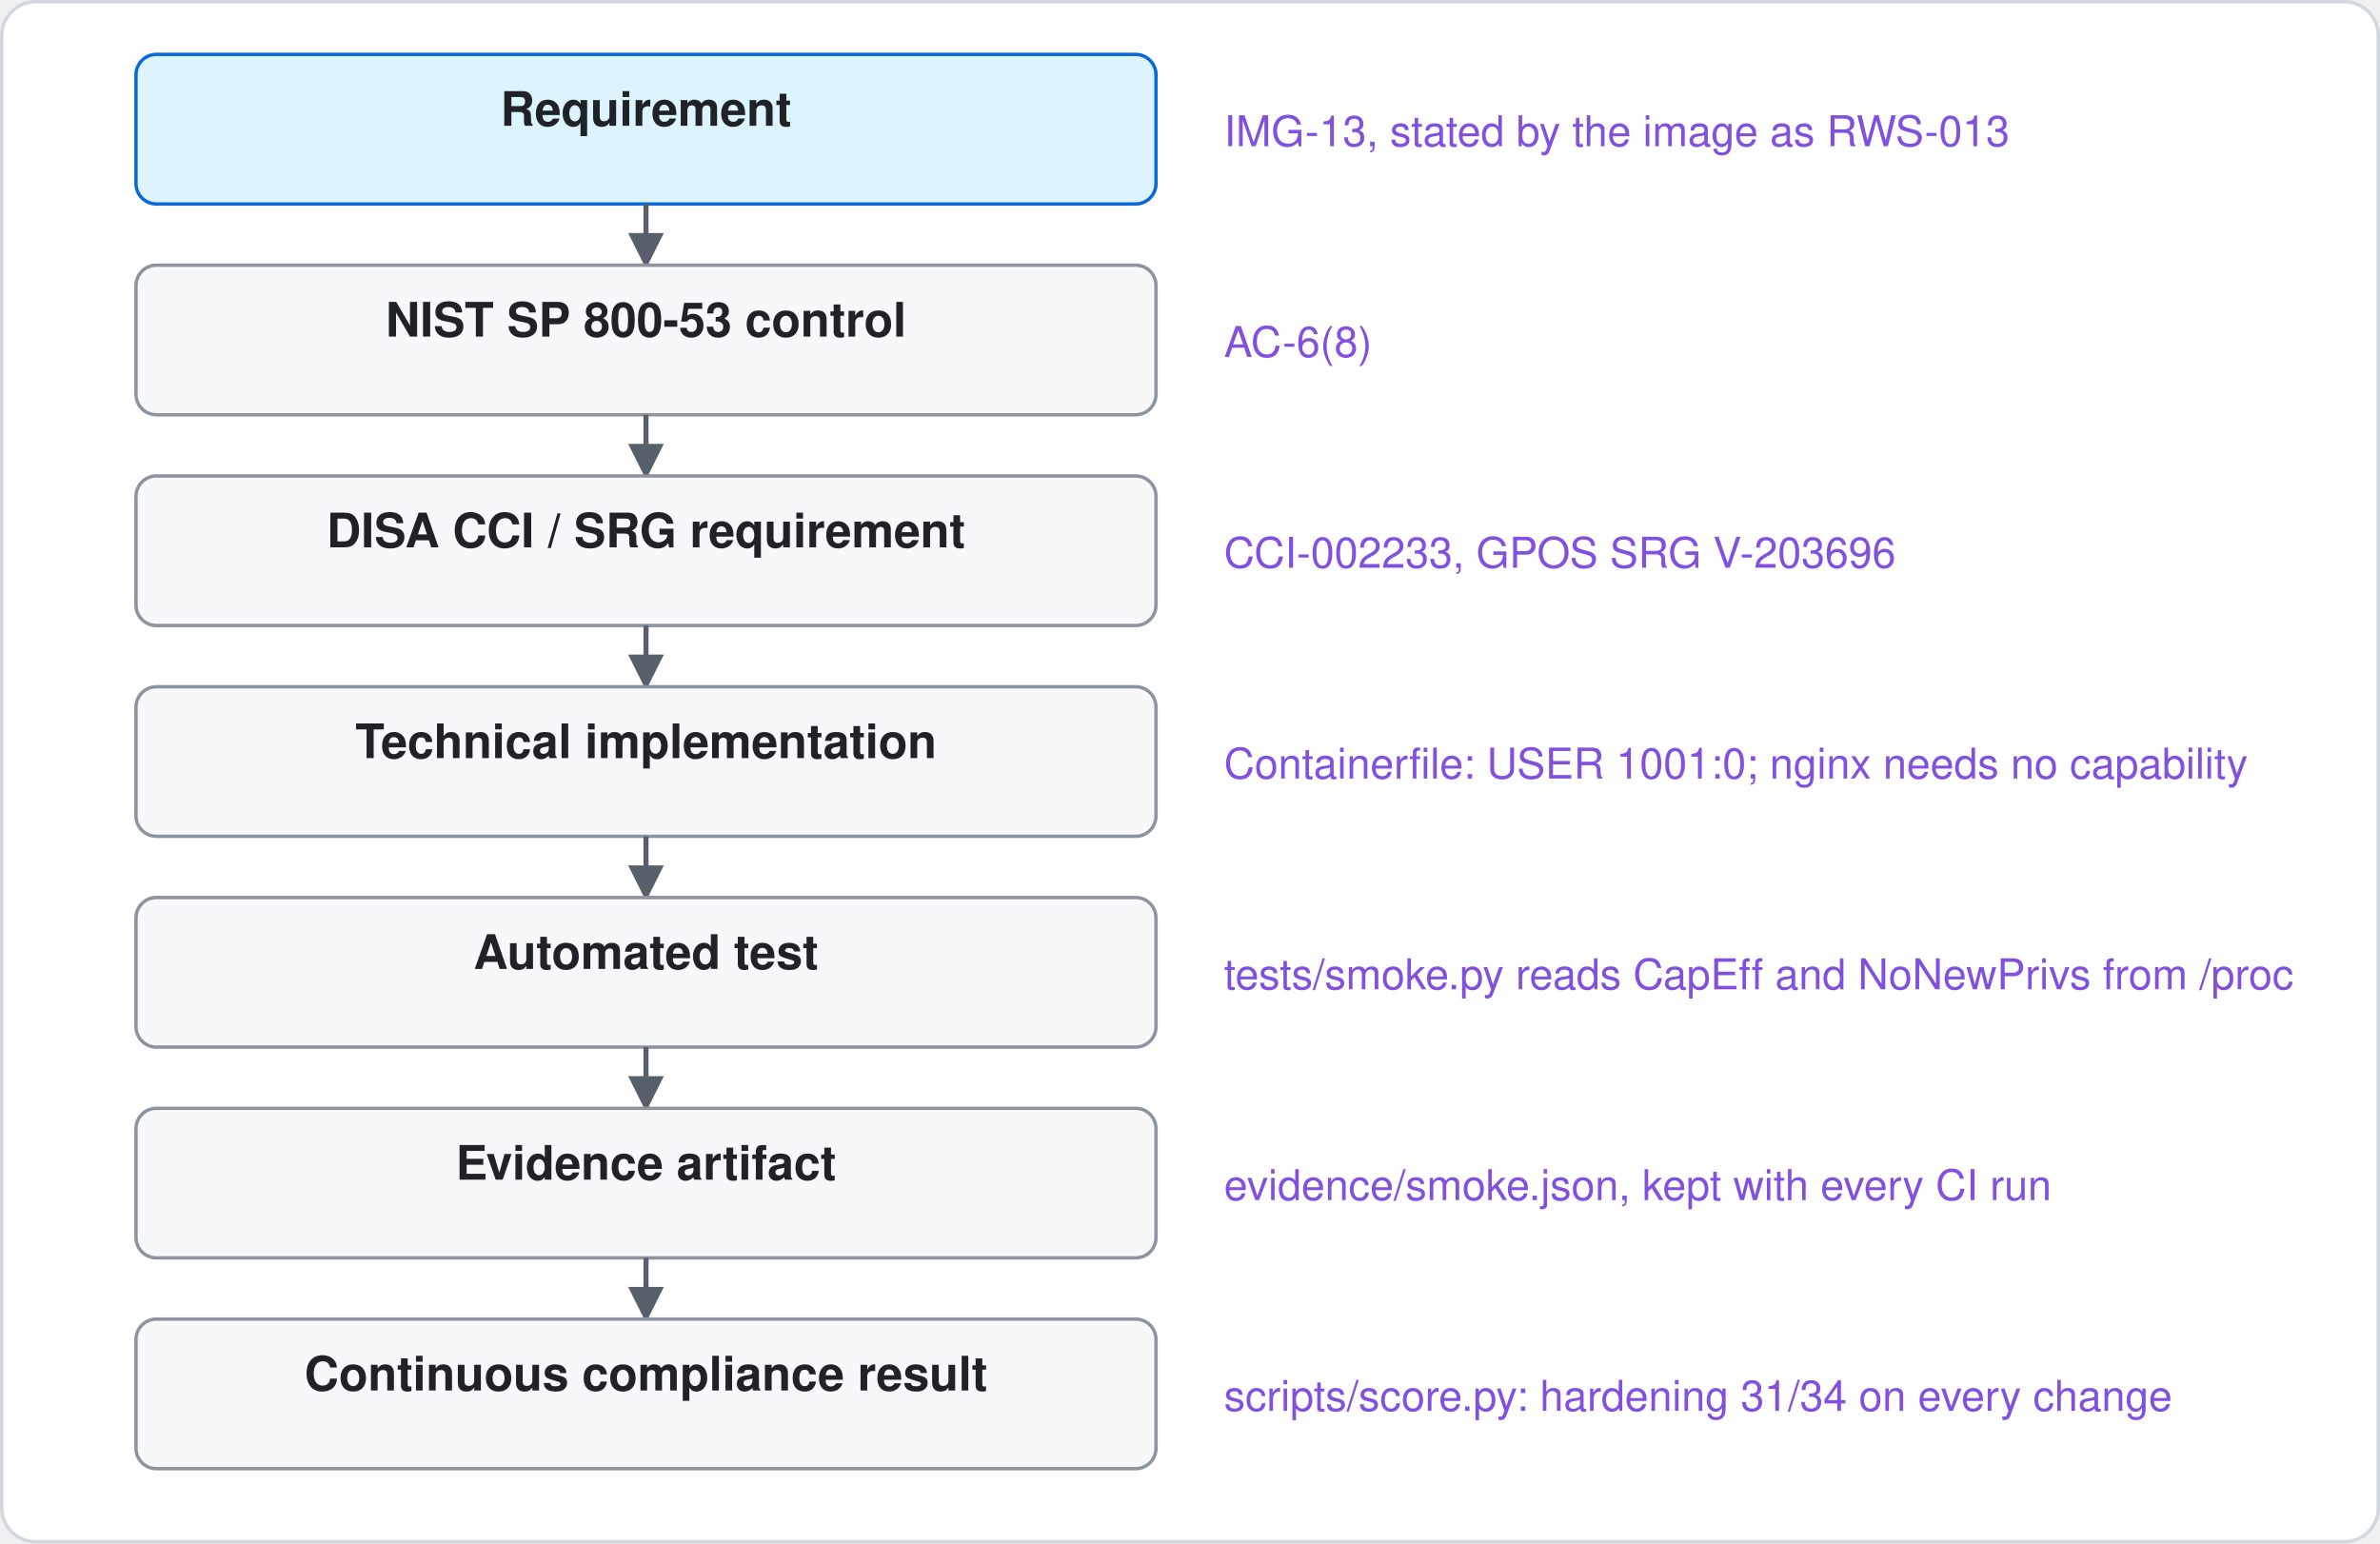
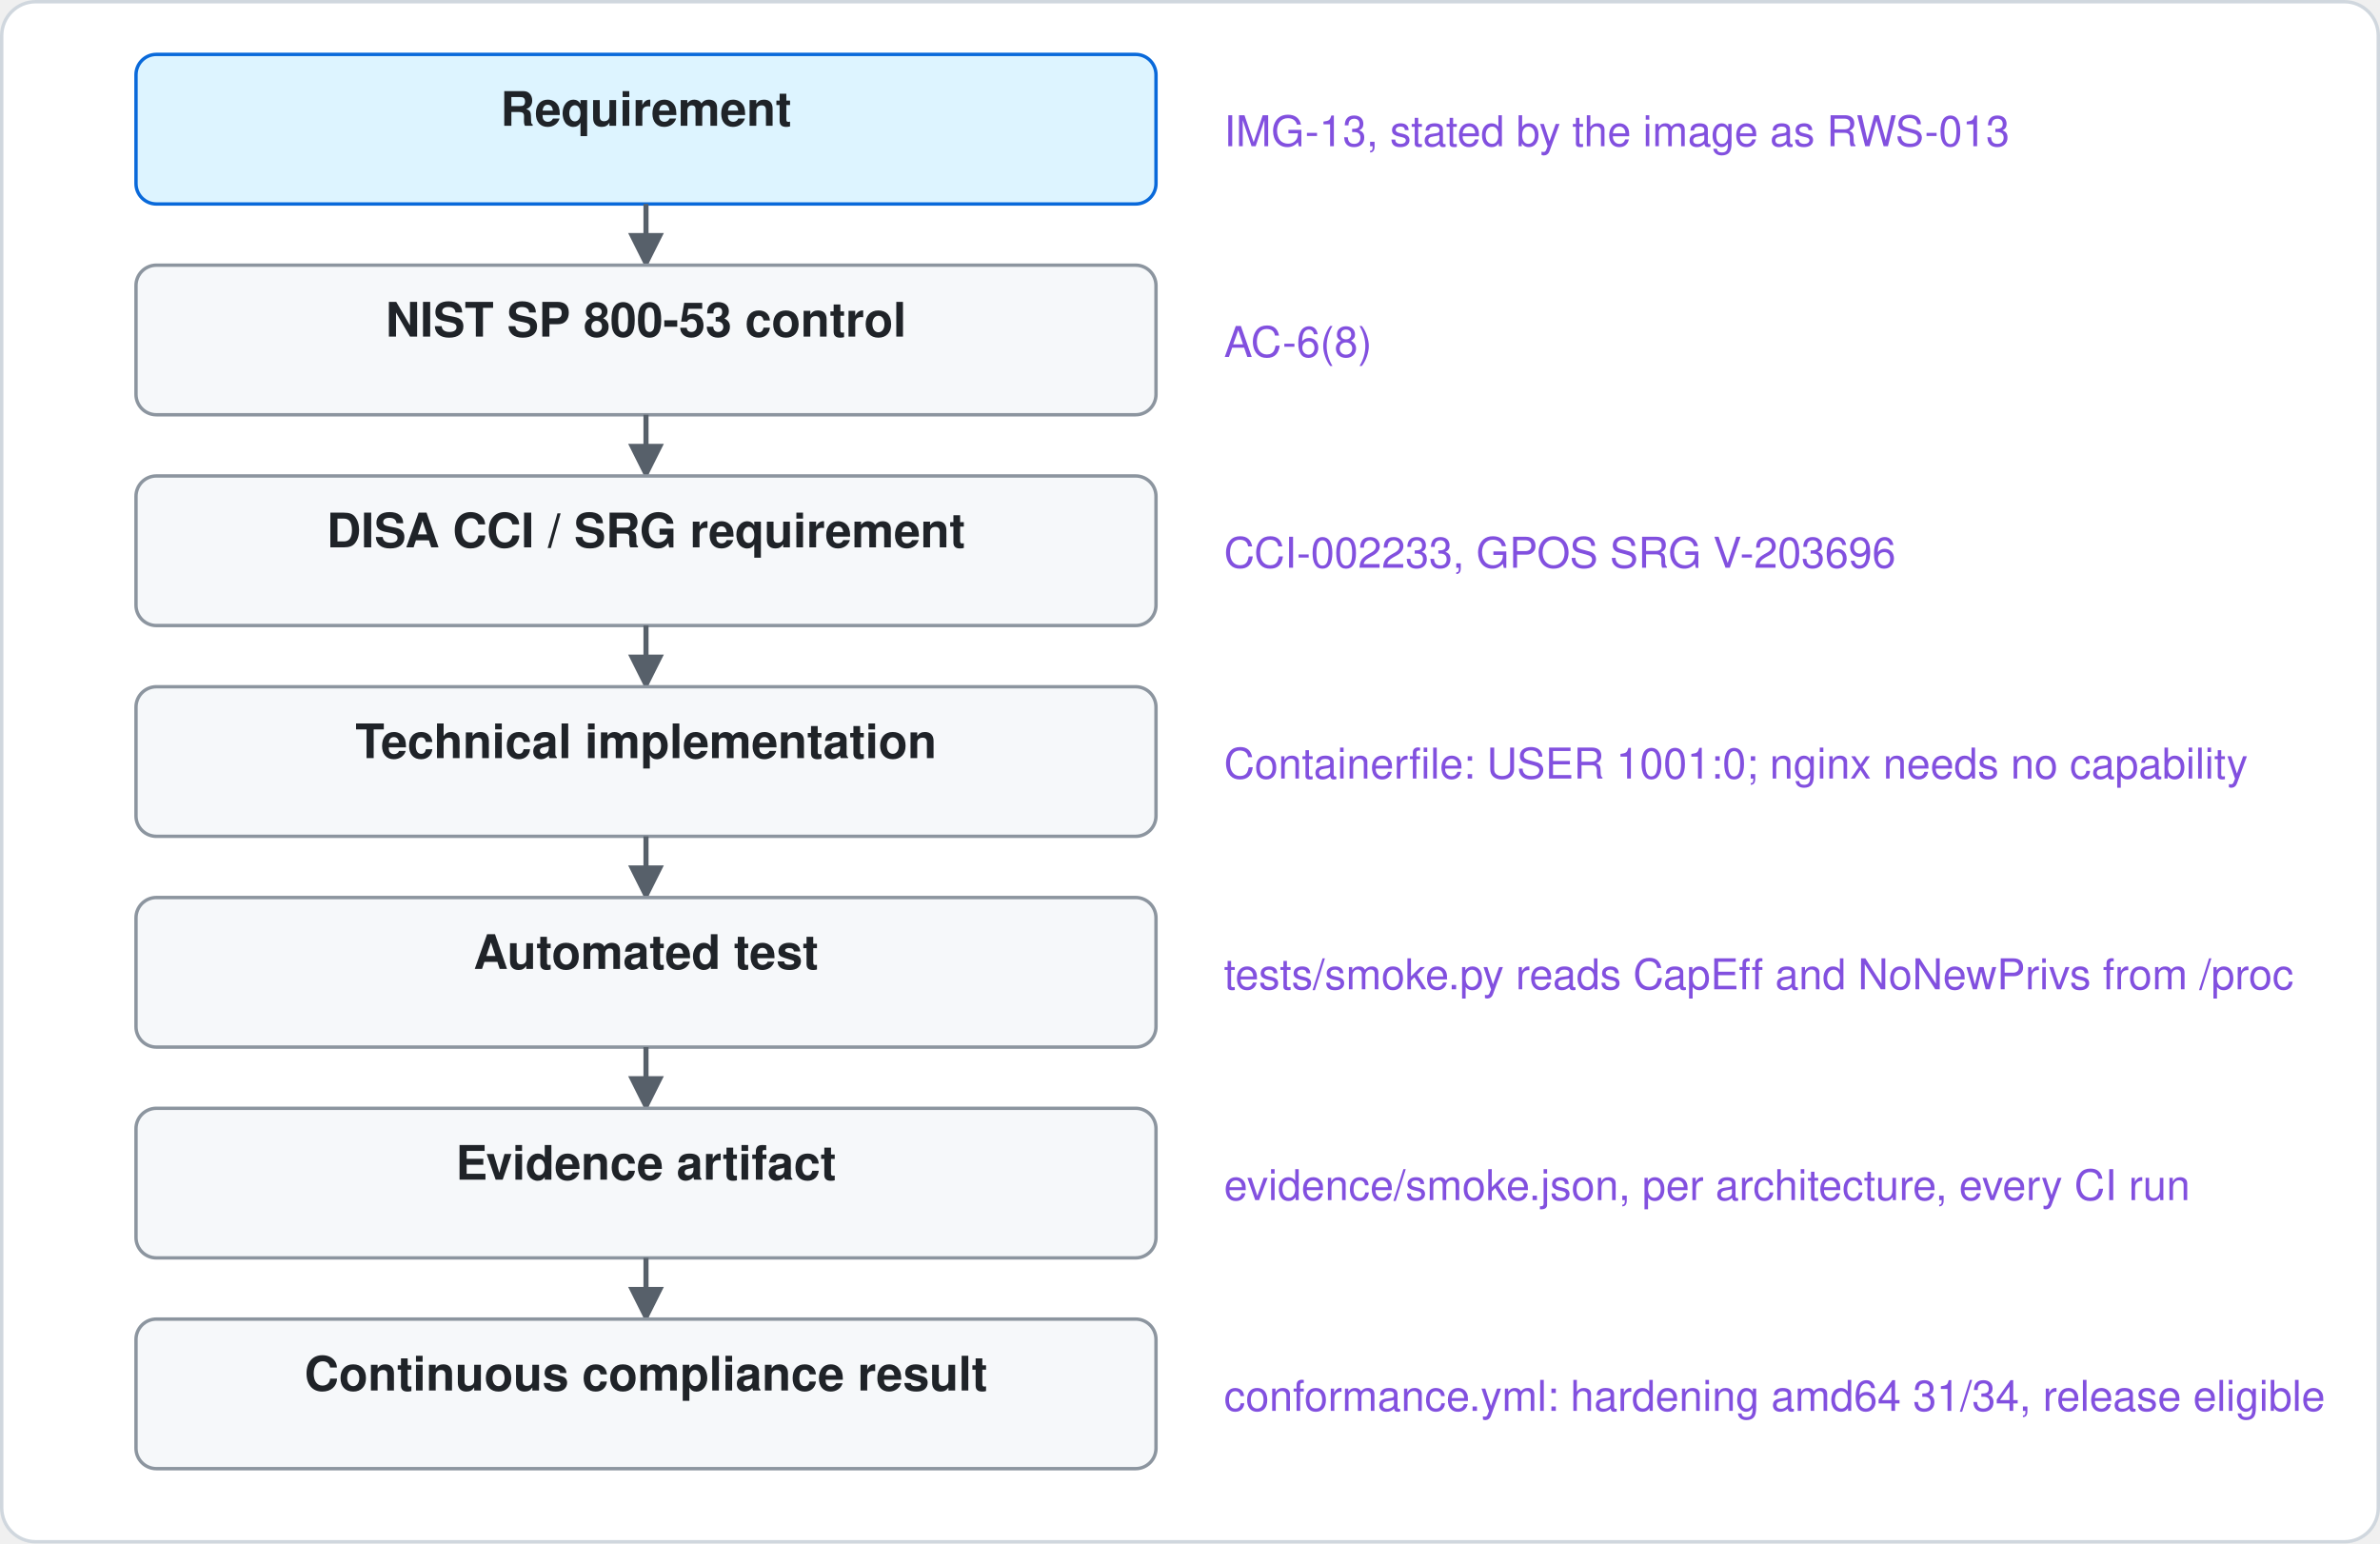
<svg xmlns="http://www.w3.org/2000/svg" width="700" height="454" viewBox="0 0 700 454" role="img" aria-labelledby="t d">
  <defs>
    <marker id="a" viewBox="0 0 10 10" refX="9" refY="5" markerWidth="7" markerHeight="7" orient="auto-start-reverse">
      <path d="M0,0 L10,5 L0,10 z" fill="#57606a" />
    </marker>
  </defs>
  <rect x="0.5" y="0.5" width="699" height="453" rx="10" fill="#ffffff" stroke="#d0d7de" />
  <rect x="40" y="16" width="300" height="44" rx="6" fill="#ddf4ff" stroke="#0969da" />
  <text x="190.0" y="37" font-family="-apple-system, 'Segoe UI', Helvetica, Arial, sans-serif" font-size="14" font-weight="600" fill="#1f2328" text-anchor="middle">Requirement</text>
  <text x="360" y="43" font-family="-apple-system, 'Segoe UI', Helvetica, Arial, sans-serif" font-size="12.5" font-weight="normal" fill="#8250df" text-anchor="start">IMG-13, stated by the image as RWS-013</text>
  <line x1="190" y1="60" x2="190" y2="78" stroke="#57606a" stroke-width="1.5" marker-end="url(#a)" />
  <rect x="40" y="78" width="300" height="44" rx="6" fill="#f6f8fa" stroke="#8c959f" />
  <text x="190.0" y="99" font-family="-apple-system, 'Segoe UI', Helvetica, Arial, sans-serif" font-size="14" font-weight="600" fill="#1f2328" text-anchor="middle">NIST SP 800-53 control</text>
  <text x="360" y="105" font-family="-apple-system, 'Segoe UI', Helvetica, Arial, sans-serif" font-size="12.5" font-weight="normal" fill="#8250df" text-anchor="start">AC-6(8)</text>
  <line x1="190" y1="122" x2="190" y2="140" stroke="#57606a" stroke-width="1.5" marker-end="url(#a)" />
  <rect x="40" y="140" width="300" height="44" rx="6" fill="#f6f8fa" stroke="#8c959f" />
  <text x="190.0" y="161" font-family="-apple-system, 'Segoe UI', Helvetica, Arial, sans-serif" font-size="14" font-weight="600" fill="#1f2328" text-anchor="middle">DISA CCI / SRG requirement</text>
  <text x="360" y="167" font-family="-apple-system, 'Segoe UI', Helvetica, Arial, sans-serif" font-size="12.5" font-weight="normal" fill="#8250df" text-anchor="start">CCI-002233, GPOS SRG V-203696</text>
  <line x1="190" y1="184" x2="190" y2="202" stroke="#57606a" stroke-width="1.5" marker-end="url(#a)" />
  <rect x="40" y="202" width="300" height="44" rx="6" fill="#f6f8fa" stroke="#8c959f" />
  <text x="190.0" y="223" font-family="-apple-system, 'Segoe UI', Helvetica, Arial, sans-serif" font-size="14" font-weight="600" fill="#1f2328" text-anchor="middle">Technical implementation</text>
  <text x="360" y="229" font-family="-apple-system, 'Segoe UI', Helvetica, Arial, sans-serif" font-size="12.5" font-weight="normal" fill="#8250df" text-anchor="start">Containerfile: USER 1001:0; nginx needs no capability</text>
  <line x1="190" y1="246" x2="190" y2="264" stroke="#57606a" stroke-width="1.5" marker-end="url(#a)" />
  <rect x="40" y="264" width="300" height="44" rx="6" fill="#f6f8fa" stroke="#8c959f" />
  <text x="190.0" y="285" font-family="-apple-system, 'Segoe UI', Helvetica, Arial, sans-serif" font-size="14" font-weight="600" fill="#1f2328" text-anchor="middle">Automated test</text>
  <text x="360" y="291" font-family="-apple-system, 'Segoe UI', Helvetica, Arial, sans-serif" font-size="12.5" font-weight="normal" fill="#8250df" text-anchor="start">tests/smoke.py reads CapEff and NoNewPrivs from /proc</text>
  <line x1="190" y1="308" x2="190" y2="326" stroke="#57606a" stroke-width="1.5" marker-end="url(#a)" />
  <rect x="40" y="326" width="300" height="44" rx="6" fill="#f6f8fa" stroke="#8c959f" />
  <text x="190.0" y="347" font-family="-apple-system, 'Segoe UI', Helvetica, Arial, sans-serif" font-size="14" font-weight="600" fill="#1f2328" text-anchor="middle">Evidence artifact</text>
-   <text x="360" y="353" font-family="-apple-system, 'Segoe UI', Helvetica, Arial, sans-serif" font-size="12.5" font-weight="normal" fill="#8250df" text-anchor="start">evidence/smoke.json, kept with every CI run</text>
+   <text x="360" y="353" font-family="-apple-system, 'Segoe UI', Helvetica, Arial, sans-serif" font-size="12.5" font-weight="normal" fill="#8250df" text-anchor="start">evidence/smoke.json, per architecture, every CI run</text>
  <line x1="190" y1="370" x2="190" y2="388" stroke="#57606a" stroke-width="1.5" marker-end="url(#a)" />
  <rect x="40" y="388" width="300" height="44" rx="6" fill="#f6f8fa" stroke="#8c959f" />
  <text x="190.0" y="409" font-family="-apple-system, 'Segoe UI', Helvetica, Arial, sans-serif" font-size="14" font-weight="600" fill="#1f2328" text-anchor="middle">Continuous compliance result</text>
-   <text x="360" y="415" font-family="-apple-system, 'Segoe UI', Helvetica, Arial, sans-serif" font-size="12.5" font-weight="normal" fill="#8250df" text-anchor="start">scripts/score.py: hardening 31/34 on every change</text>
+   <text x="360" y="415" font-family="-apple-system, 'Segoe UI', Helvetica, Arial, sans-serif" font-size="12.5" font-weight="normal" fill="#8250df" text-anchor="start">conformance.yml: hardening amd64 31/34, release eligible</text>
</svg>
